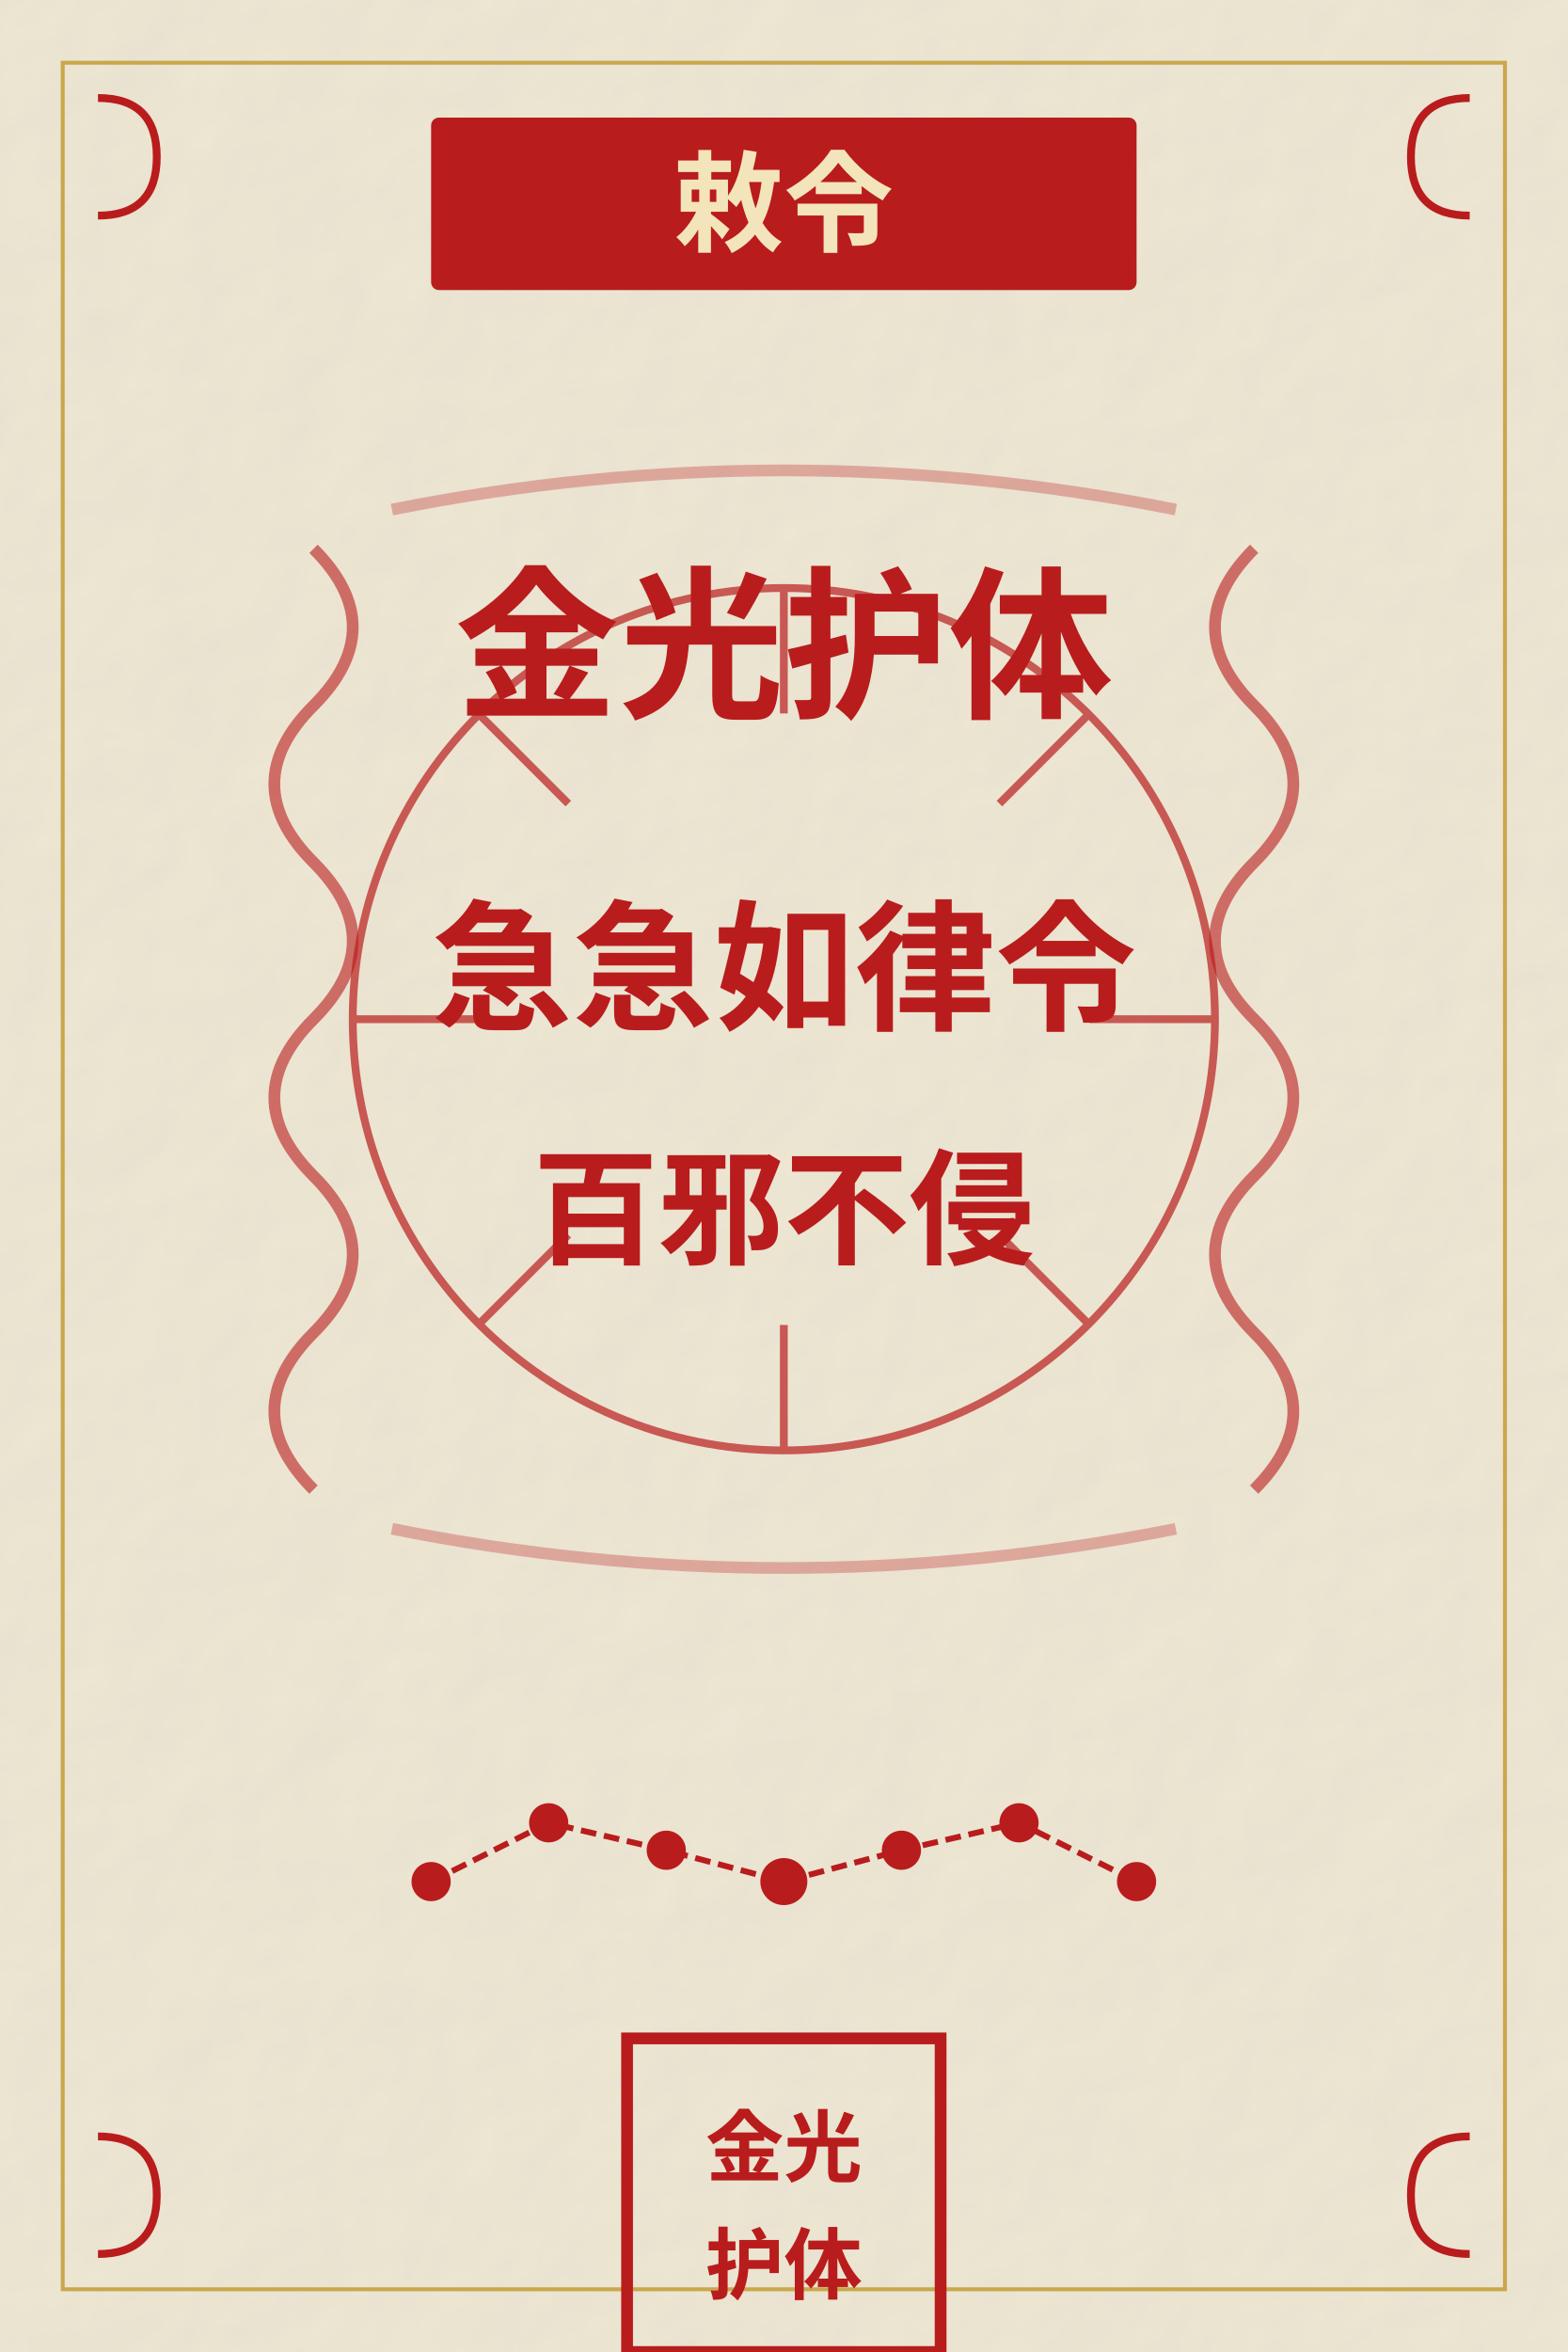
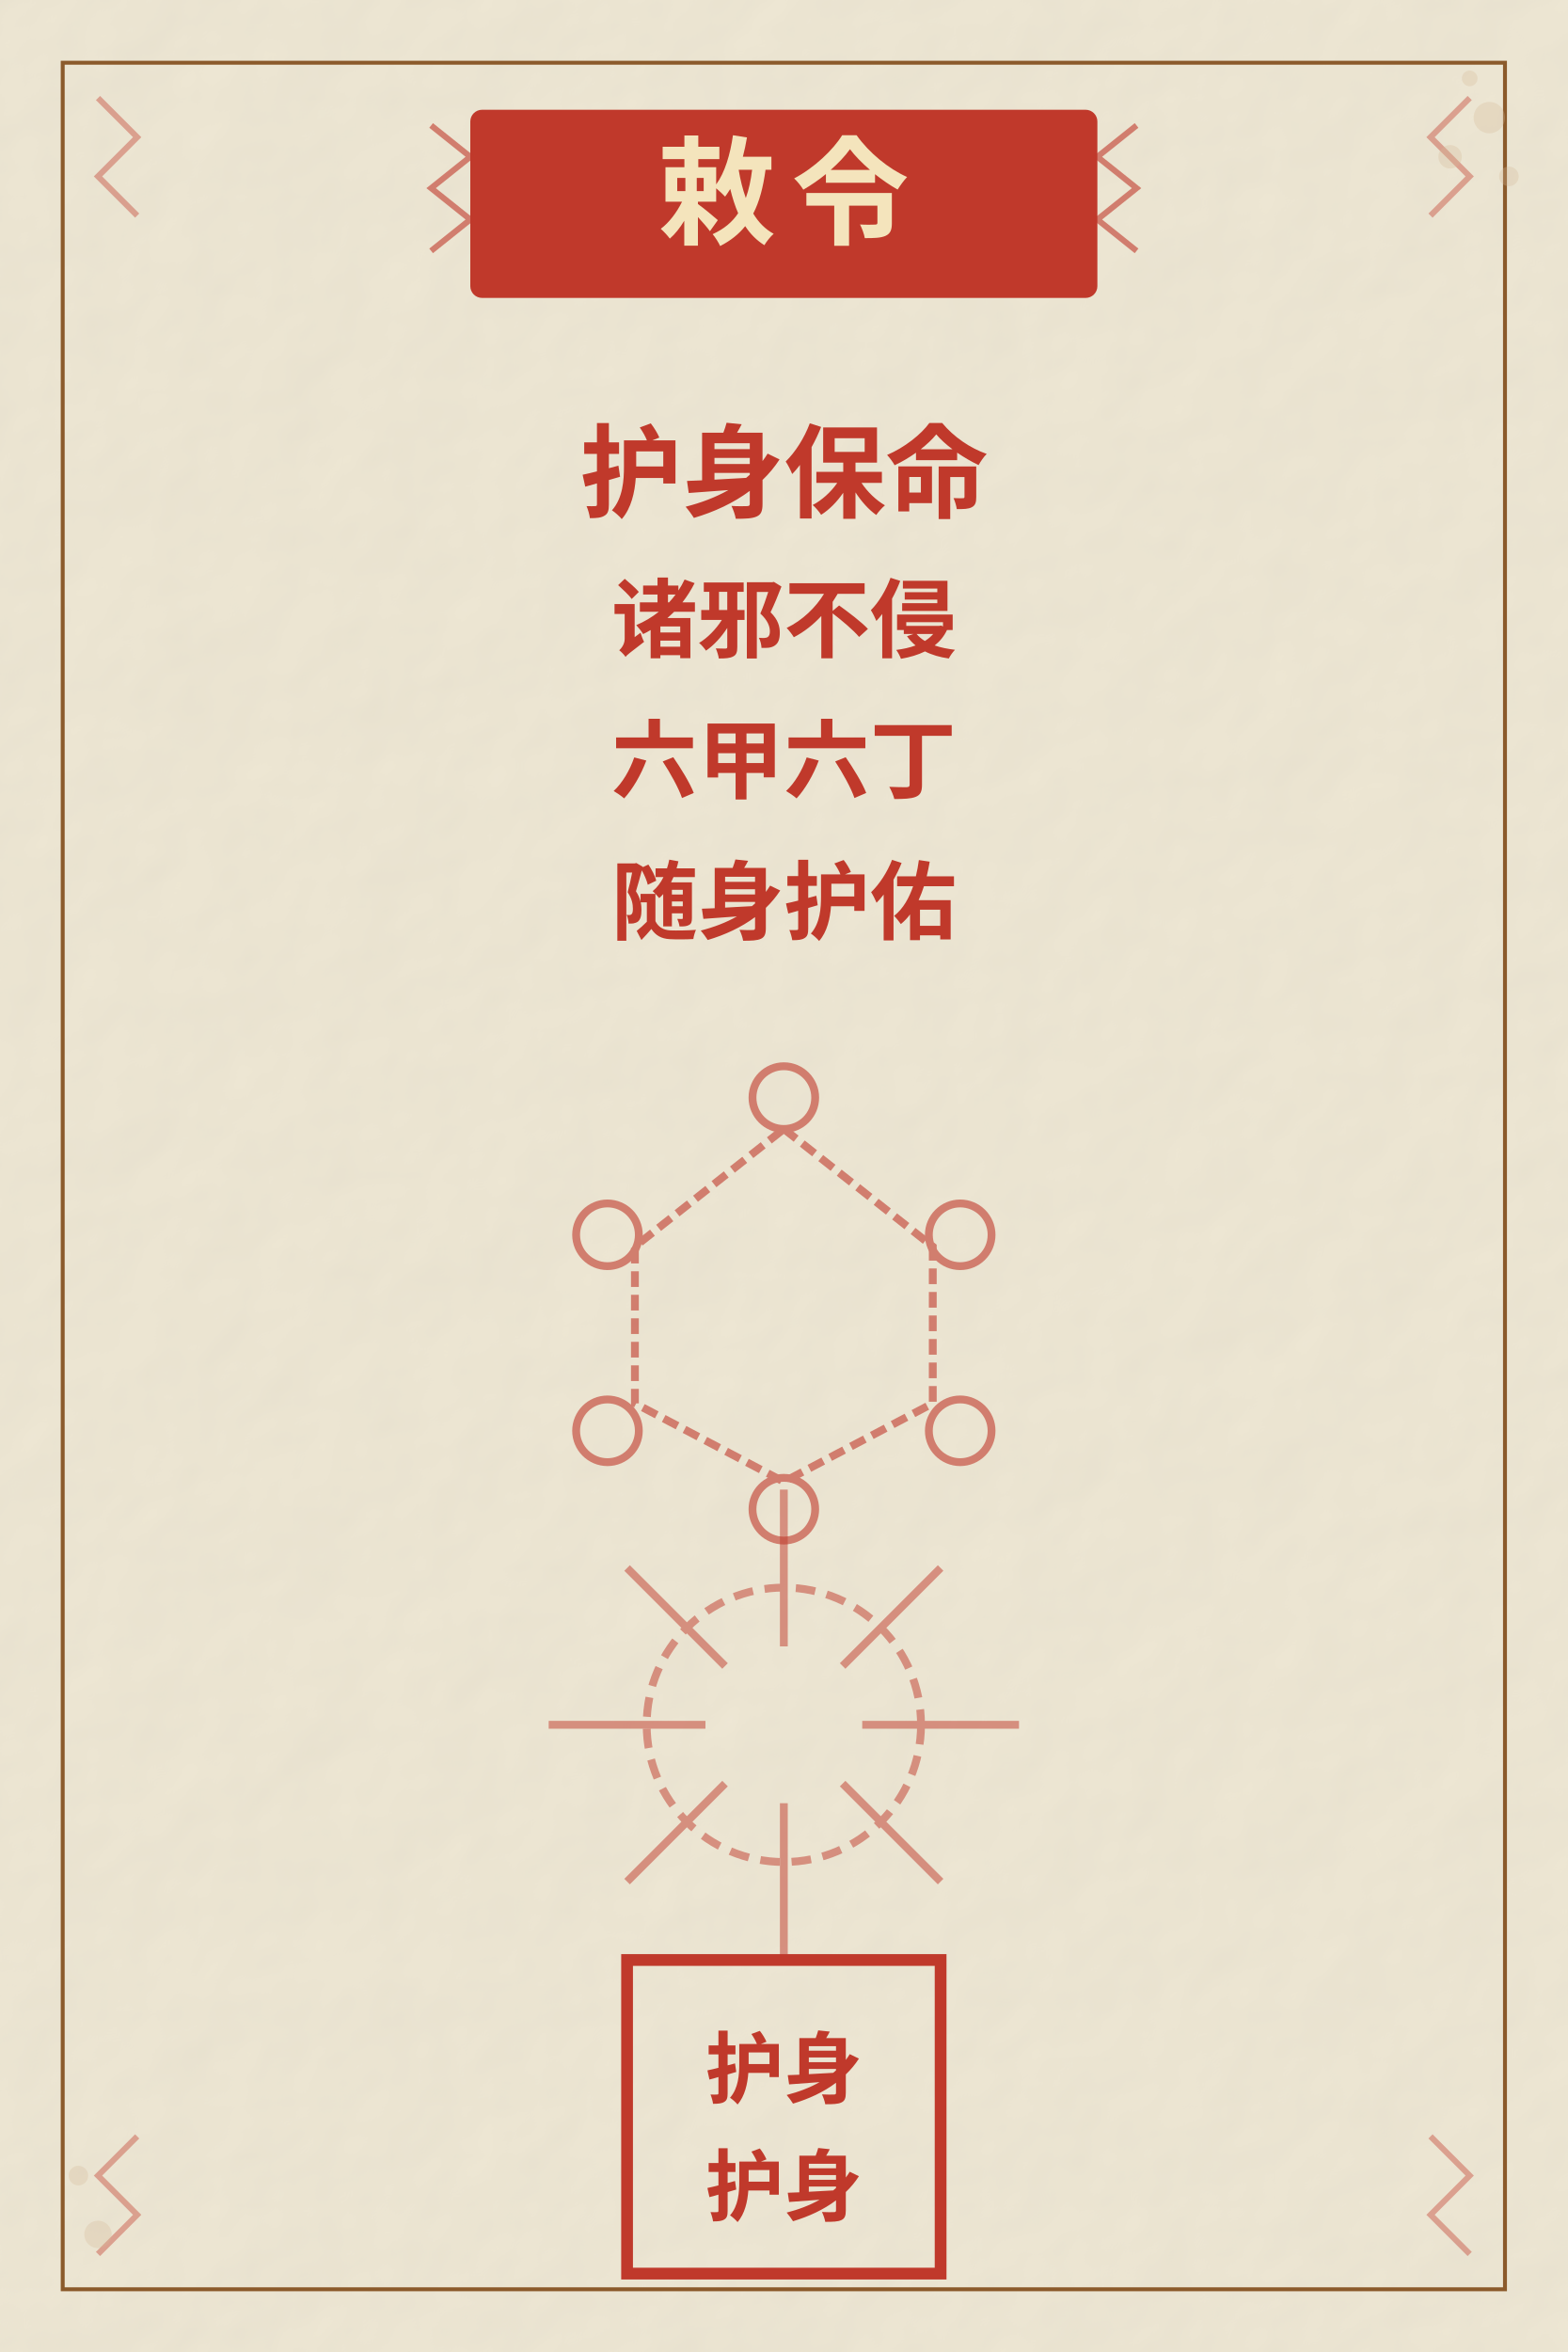
- <svg xmlns="http://www.w3.org/2000/svg" viewBox="0 0 400 600" width="240">
+ <svg xmlns="http://www.w3.org/2000/svg" viewBox="0 0 400 600" width="100%" preserveAspectRatio="xMidYMid meet">
  <defs>
-     <filter id="paper">
+     <filter id="paper_hushen">
      <feTurbulence type="fractalNoise" baseFrequency="0.04" numOctaves="3" result="n" />
      <feDiffuseLighting in="n" lighting-color="#f4e4bc" surfaceScale="1.2">
        <feDistantLight azimuth="45" elevation="60" />
      </feDiffuseLighting>
    </filter>
  </defs>
-   <rect x="8" y="8" width="384" height="584" fill="#f4e4bc" stroke="#c9a84c" stroke-width="3" filter="url(#paper)" />
-   <rect x="16" y="16" width="368" height="568" fill="none" stroke="#c9a84c" stroke-width="1" />
-   <rect x="110" y="30" width="180" height="44" fill="#b91c1c" rx="2" />
-   <text x="200" y="62" text-anchor="middle" fill="#f4e4bc" font-size="28" font-family="'Noto Serif SC',serif" font-weight="bold">敕令</text>
-   <g transform="translate(200, 260)" fill="#b91c1c" font-family="'Noto Serif SC',serif" font-weight="bold" text-anchor="middle">
-     <text x="0" y="-80" font-size="42">金光护体</text>
-     <text x="0" y="0" font-size="36">急急如律令</text>
-     <text x="0" y="60" font-size="32">百邪不侵</text>
+   <rect x="8" y="8" width="384" height="584" fill="#f4e4bc" stroke="#8b5a2b" stroke-width="3" filter="url(#paper_hushen)" />
+   <rect x="16" y="16" width="368" height="568" fill="none" stroke="#8b5a2b" stroke-width="1" />
+   <g fill="#c0392b">
+     <rect x="120" y="28" width="160" height="48" rx="3" />
+     <path d="M110,32 L120,40 L110,48 L120,56 L110,64" stroke="#c0392b" stroke-width="1.5" fill="none" opacity="0.6" />
+     <path d="M290,32 L280,40 L290,48 L280,56 L290,64" stroke="#c0392b" stroke-width="1.5" fill="none" opacity="0.6" />
  </g>
-   <g transform="translate(200, 260)" fill="none" stroke="#b91c1c" stroke-width="3" opacity="0.6">
-     <path d="M-120,-120 Q-100,-100 -120,-80 Q-140,-60 -120,-40 Q-100,-20 -120,0 Q-140,20 -120,40 Q-100,60 -120,80 Q-140,100 -120,120" />
-     <path d="M120,-120 Q100,-100 120,-80 Q140,-60 120,-40 Q100,-20 120,0 Q140,20 120,40 Q100,60 120,80 Q140,100 120,120" />
-     <path d="M-100,-130 Q0,-150 100,-130" opacity="0.5" />
-     <path d="M-100,130 Q0,150 100,130" opacity="0.5" />
+   <text x="200" y="60" text-anchor="middle" fill="#f4e4bc" font-size="30" font-family="'Noto Serif SC',serif" font-weight="bold" letter-spacing="4">敕令</text>
+   <g fill="#c0392b" font-family="'Noto Serif SC',serif" font-weight="bold" text-anchor="middle">
+     <text x="200" y="130" font-size="26">护身保命</text>
+     <text x="200" y="166" font-size="22">诸邪不侵</text>
+     <text x="200" y="202" font-size="22">六甲六丁</text>
+     <text x="200" y="238" font-size="22">随身护佑</text>
  </g>
-   <g transform="translate(200, 260)" fill="none" stroke="#b91c1c" stroke-width="2" opacity="0.7">
-     <circle cx="0" cy="0" r="110" />
-     <path d="M-110,0 L-78,0 M78,0 L110,0 M0,-110 L0,-78 M0,78 L0,110" />
-     <path d="M-78,-78 L-55,-55 M55,55 L78,78 M-78,78 L-55,55 M55,-55 L78,-78" />
+   <g transform="translate(200,330)" fill="none" stroke="#c0392b" stroke-width="2" opacity="0.6">
+     <circle cx="0" cy="-50" r="8" />
+     <circle cx="45" cy="-15" r="8" />
+     <circle cx="45" cy="35" r="8" />
+     <circle cx="0" cy="55" r="8" />
+     <circle cx="-45" cy="35" r="8" />
+     <circle cx="-45" cy="-15" r="8" />
+     <path d="M0,-42 L38,-12 L38,28 L0,48 L-38,28 L-38,-12 Z" stroke-dasharray="4,2" />
  </g>
-   <g transform="translate(200, 480)">
-     <circle cx="-90" cy="0" r="5" fill="#b91c1c" />
-     <circle cx="-60" cy="-15" r="5" fill="#b91c1c" />
-     <circle cx="-30" cy="-8" r="5" fill="#b91c1c" />
-     <circle cx="0" cy="0" r="6" fill="#b91c1c" />
-     <circle cx="30" cy="-8" r="5" fill="#b91c1c" />
-     <circle cx="60" cy="-15" r="5" fill="#b91c1c" />
-     <circle cx="90" cy="0" r="5" fill="#b91c1c" />
-     <path d="M-90,0 L-60,-15 L-30,-8 L0,0 L30,-8 L60,-15 L90,0" fill="none" stroke="#b91c1c" stroke-width="1.5" stroke-dasharray="4,2" />
+   <g transform="translate(200,440)" fill="none" stroke="#c0392b" stroke-width="2" opacity="0.5">
+     <path d="M-60,0 L-20,0 M20,0 L60,0 M0,-60 L0,-20 M0,20 L0,60" />
+     <path d="M-40,-40 L-15,-15 M15,15 L40,40 M-40,40 L-15,15 M15,-15 L40,-40" />
+     <circle cx="0" cy="0" r="35" stroke-dasharray="5,3" />
  </g>
-   <rect x="160" y="520" width="80" height="80" fill="none" stroke="#b91c1c" stroke-width="3" />
-   <text x="200" y="555" text-anchor="middle" fill="#b91c1c" font-size="20" font-family="'Noto Serif SC',serif" font-weight="bold">金光</text>
-   <text x="200" y="585" text-anchor="middle" fill="#b91c1c" font-size="20" font-family="'Noto Serif SC',serif" font-weight="bold">护体</text>
-   <path d="M25,25 Q40,25 40,40 Q40,55 25,55" fill="none" stroke="#b91c1c" stroke-width="2" />
-   <path d="M375,25 Q360,25 360,40 Q360,55 375,55" fill="none" stroke="#b91c1c" stroke-width="2" />
-   <path d="M25,575 Q40,575 40,560 Q40,545 25,545" fill="none" stroke="#b91c1c" stroke-width="2" />
-   <path d="M375,575 Q360,575 360,560 Q360,545 375,545" fill="none" stroke="#b91c1c" stroke-width="2" />
+   <rect x="160" y="500" width="80" height="80" fill="none" stroke="#c0392b" stroke-width="3" />
+   <text x="200" y="535" text-anchor="middle" fill="#c0392b" font-size="20" font-family="'Noto Serif SC',serif" font-weight="bold">护身</text>
+   <text x="200" y="565" text-anchor="middle" fill="#c0392b" font-size="20" font-family="'Noto Serif SC',serif" font-weight="bold">护身</text>
+   <g fill="none" stroke="#c0392b" stroke-width="1.5" opacity="0.4">
+     <path d="M25,25 L35,35 L25,45 L35,55" />
+     <path d="M375,25 L365,35 L375,45 L365,55" />
+     <path d="M25,575 L35,565 L25,555 L35,545" />
+     <path d="M375,575 L365,565 L375,555 L365,545" />
+   </g>
+   <g fill="#d4b896" opacity="0.3">
+     <circle cx="380" cy="30" r="4" />
+     <circle cx="370" cy="40" r="3" />
+     <circle cx="385" cy="45" r="2.5" />
+     <circle cx="375" cy="20" r="2" />
+     <circle cx="25" cy="570" r="3.5" />
+     <circle cx="20" cy="555" r="2.5" />
+   </g>
</svg>
